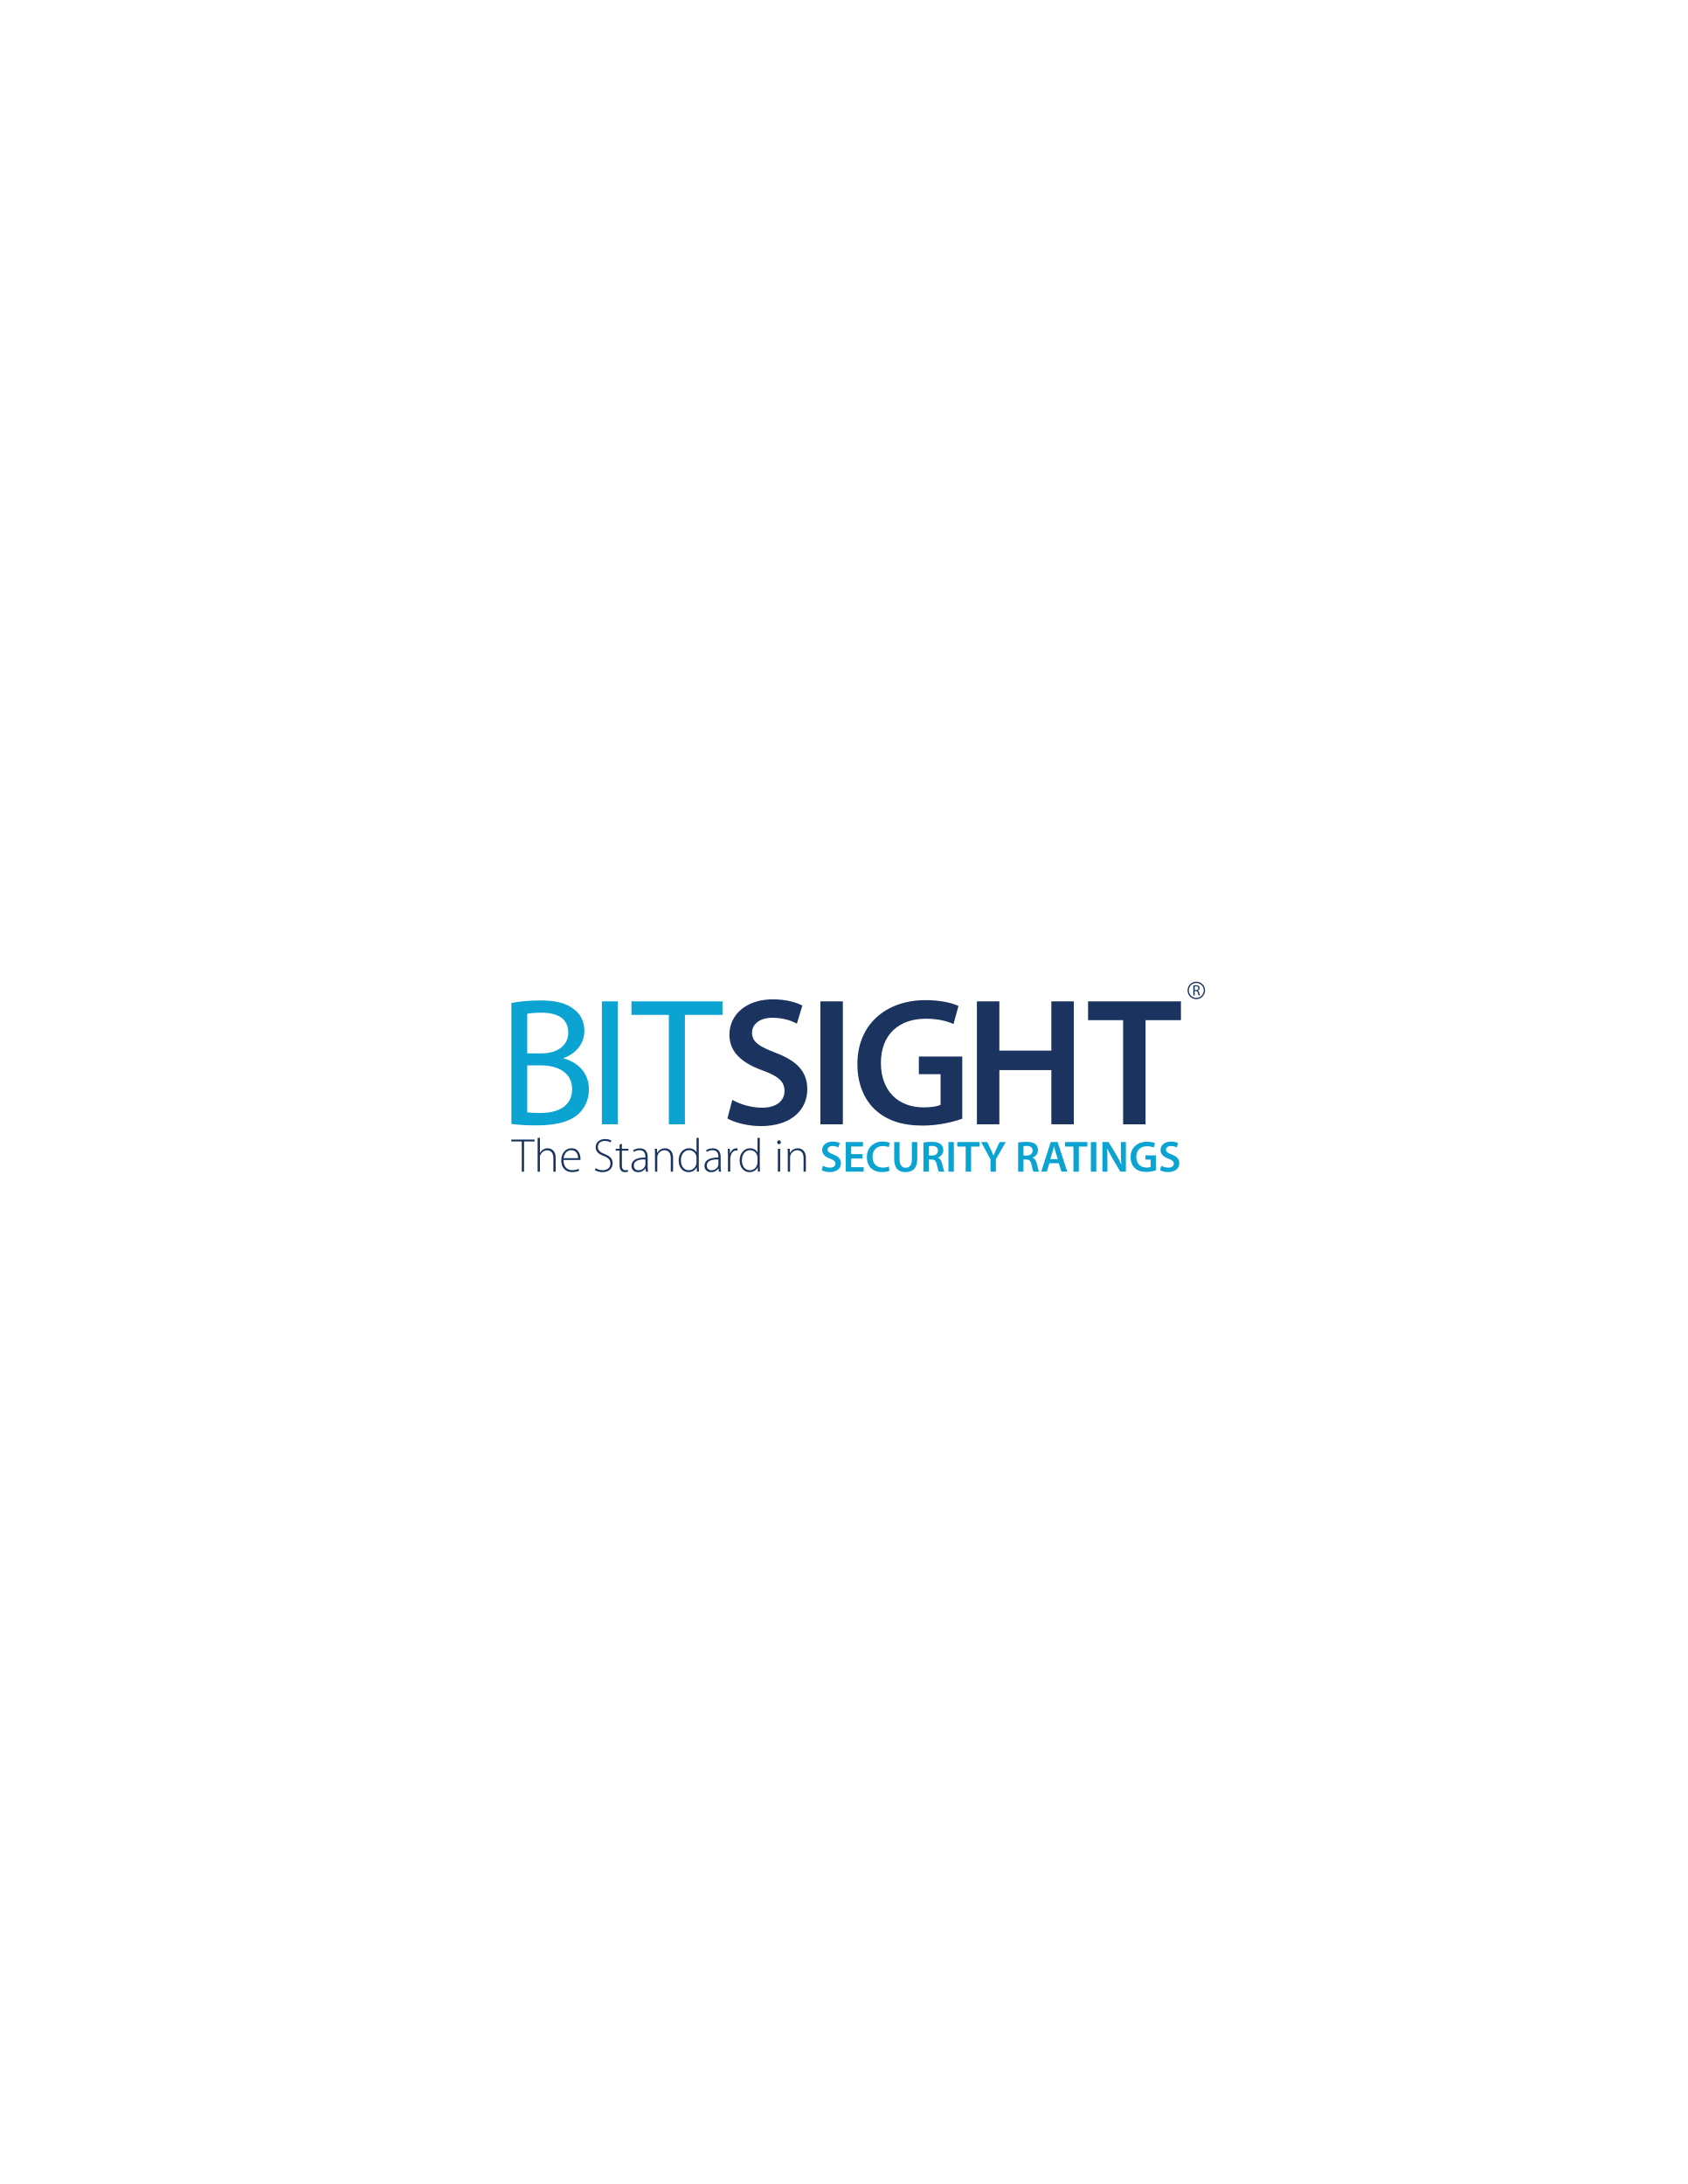
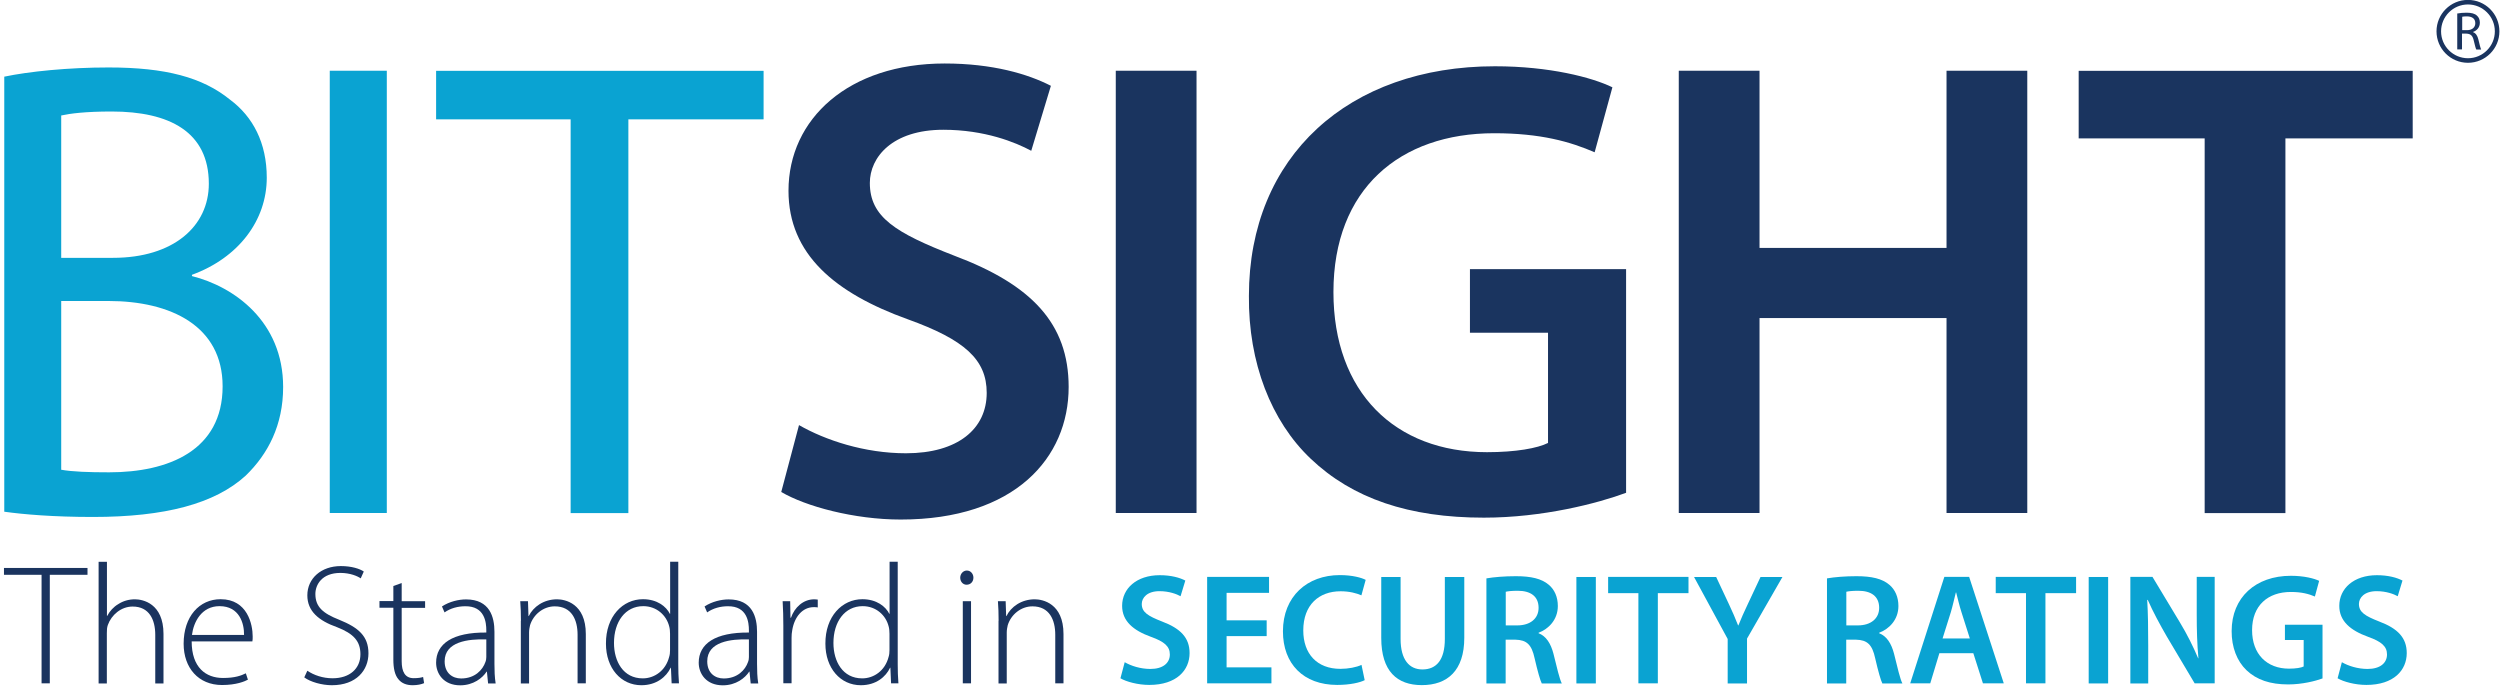
- <svg xmlns="http://www.w3.org/2000/svg" version="1.1" id="Layer_1" x="0px" y="0px" viewBox="0 0 612 792" style="enable-background:new 0 0 612 792;" xml:space="preserve">
-   <style type="text/css">
- 	.st0{fill:#1A345F;}
- 	.st1{fill:#0AA3D2;}
- </style>
-   <g id="BitSight_3_">
-     <g id="T__x28_2_x29__3_">
-       <path class="st0" d="M407.23,369.95h-12.7v-6.81h33.67v6.81h-12.83v37.77h-8.14V369.95z" />
-     </g>
-     <g id="H_3_">
-       <path class="st0" d="M362.36,363.13v17.86h18.85v-17.86h8.14v44.58h-8.14v-19.65h-18.85v19.65h-8.14v-44.58H362.36z" />
-     </g>
-     <g id="G_3_">
-       <path class="st0" d="M348.92,405.67c-2.85,1.06-8.4,2.51-14.35,2.51c-7.54,0-13.23-1.92-17.46-5.95    c-3.97-3.77-6.28-9.66-6.22-16.4c0-14.09,10.06-23.15,24.8-23.15c5.49,0,9.79,1.12,11.84,2.12l-1.79,6.55    c-2.45-1.06-5.42-1.92-10.12-1.92c-9.52,0-16.21,5.62-16.21,16.01c0,10.12,6.22,16.14,15.48,16.14c2.91,0,5.1-0.4,6.15-0.93    v-11.11h-7.87v-6.41h15.74V405.67z" />
-     </g>
-     <g id="I__x28_2_x29__3_">
-       <path class="st0" d="M305.61,363.13v44.58h-8.14v-44.58H305.61z" />
-     </g>
-     <g id="S_3_">
-       <path class="st0" d="M265.54,398.85c2.65,1.52,6.61,2.84,10.78,2.84c5.22,0,8.14-2.45,8.14-6.09c0-3.37-2.25-5.36-7.94-7.41    c-7.34-2.64-12.04-6.55-12.04-12.96c0-7.28,6.09-12.83,15.74-12.83c4.83,0,8.4,1.06,10.71,2.25l-1.98,6.55    c-1.59-0.86-4.7-2.12-8.86-2.12c-5.16,0-7.41,2.78-7.41,5.36c0,3.44,2.58,5.03,8.53,7.34c7.74,2.91,11.51,6.81,11.51,13.23    c0,7.14-5.42,13.36-16.93,13.36c-4.69,0-9.59-1.33-12.04-2.78L265.54,398.85z" />
-     </g>
-     <g id="T_3_">
-       <path class="st1" d="M242.52,368.03h-13.56v-4.89h33.01v4.89h-13.63v39.69h-5.82V368.03z" />
-     </g>
-     <g id="I_3_">
-       <path class="st1" d="M223.99,363.13v44.58h-5.75v-44.58H223.99z" />
-     </g>
-     <g id="B_3_">
-       <path class="st1" d="M185.42,363.73c2.51-0.53,6.48-0.93,10.52-0.93c5.75,0,9.46,0.99,12.24,3.24c2.32,1.72,3.71,4.37,3.71,7.87    c0,4.3-2.84,8.07-7.54,9.79v0.13c4.23,1.06,9.19,4.56,9.19,11.18c0,3.84-1.52,6.75-3.77,8.93c-3.11,2.84-8.14,4.17-15.41,4.17    c-3.97,0-7.01-0.26-8.93-0.53V363.73z M191.17,381.99h5.22c6.09,0,9.66-3.18,9.66-7.47c0-5.23-3.97-7.28-9.79-7.28    c-2.65,0-4.17,0.2-5.09,0.4V381.99z M191.17,403.35c1.12,0.2,2.78,0.26,4.83,0.26c5.95,0,11.44-2.18,11.44-8.67    c0-6.08-5.22-8.6-11.51-8.6h-4.76V403.35z" />
-     </g>
-   </g>
-   <g>
-     <path class="st0" d="M189.2,413.94h-3.8v-0.69h8.42v0.69h-3.8v10.94h-0.83V413.94z" />
-     <path class="st0" d="M194.95,412.63h0.83v5.45h0.03c0.24-0.47,0.64-0.91,1.12-1.19c0.48-0.31,1.05-0.48,1.67-0.48   c0.78,0,2.88,0.4,2.88,3.49v4.99h-0.83v-4.9c0-1.5-0.59-2.85-2.28-2.85c-1.17,0-2.14,0.85-2.5,1.86c-0.09,0.26-0.1,0.48-0.1,0.83   v5.06h-0.83V412.63z" />
-     <path class="st0" d="M204.32,420.65c0,2.64,1.43,3.69,3.16,3.69c1.21,0,1.83-0.24,2.3-0.47l0.21,0.64   c-0.31,0.17-1.16,0.54-2.61,0.54c-2.38,0-3.87-1.73-3.87-4.16c0-2.76,1.59-4.49,3.73-4.49c2.71,0,3.23,2.55,3.23,3.75   c0,0.22,0,0.34-0.03,0.5H204.32z M209.6,420c0.02-1.16-0.47-2.9-2.47-2.9c-1.83,0-2.62,1.62-2.78,2.9H209.6z" />
-     <path class="st0" d="M215.98,423.61c0.66,0.45,1.57,0.76,2.54,0.76c1.74,0,2.81-0.98,2.81-2.42c0-1.31-0.67-2.07-2.36-2.73   c-1.86-0.66-2.99-1.62-2.99-3.21c0-1.71,1.4-2.95,3.38-2.95c1.09,0,1.92,0.28,2.31,0.55l-0.31,0.69c-0.31-0.22-1.05-0.55-2.05-0.55   c-1.88,0-2.52,1.21-2.52,2.12c0,1.29,0.74,1.95,2.42,2.61c1.92,0.78,2.93,1.64,2.93,3.38c0,1.69-1.21,3.21-3.69,3.21   c-1,0-2.17-0.33-2.78-0.79L215.98,423.61z" />
-     <path class="st0" d="M225.49,414.77v1.83h2.36v0.67h-2.36v5.38c0,1.05,0.33,1.71,1.21,1.71c0.43,0,0.74-0.05,0.95-0.12l0.1,0.62   c-0.28,0.12-0.66,0.21-1.16,0.21c-0.6,0-1.1-0.19-1.42-0.59c-0.38-0.43-0.52-1.14-0.52-1.99v-5.23h-1.4v-0.67h1.4v-1.52   L225.49,414.77z" />
-     <path class="st0" d="M234.84,422.92c0,0.66,0.02,1.33,0.12,1.97h-0.76l-0.12-1.19h-0.03c-0.41,0.64-1.33,1.38-2.66,1.38   c-1.67,0-2.43-1.17-2.43-2.28c0-1.92,1.67-3.07,5.06-3.04v-0.22c0-0.81-0.16-2.45-2.12-2.43c-0.73,0-1.48,0.19-2.09,0.62l-0.26-0.6   c0.76-0.5,1.69-0.71,2.43-0.71c2.4,0,2.86,1.79,2.86,3.26V422.92z M234.01,420.45c-1.81-0.05-4.19,0.22-4.19,2.21   c0,1.19,0.79,1.73,1.66,1.73c1.38,0,2.17-0.85,2.45-1.66c0.07-0.17,0.09-0.36,0.09-0.5V420.45z" />
-     <path class="st0" d="M237.51,418.58c0-0.76-0.02-1.33-0.07-1.98h0.78l0.05,1.5h0.03c0.45-0.93,1.5-1.69,2.85-1.69   c0.79,0,2.9,0.4,2.9,3.5v4.97h-0.83v-4.9c0-1.5-0.59-2.86-2.3-2.86c-1.16,0-2.16,0.83-2.49,1.9c-0.05,0.21-0.1,0.48-0.1,0.74v5.13   h-0.83V418.58z" />
-     <path class="st0" d="M253.37,412.63v10.32c0,0.62,0.02,1.35,0.07,1.93h-0.74l-0.07-1.57h-0.03c-0.43,0.91-1.42,1.76-2.95,1.76   c-2.05,0-3.57-1.71-3.57-4.18c-0.02-2.76,1.69-4.49,3.73-4.49c1.43,0,2.35,0.74,2.71,1.47h0.03v-5.25H253.37z M252.54,419.88   c0-0.22-0.02-0.54-0.09-0.76c-0.28-1.1-1.26-2.02-2.61-2.02c-1.81,0-2.95,1.57-2.95,3.71c0,1.86,0.93,3.57,2.9,3.57   c1.19,0,2.31-0.79,2.66-2.16c0.07-0.22,0.09-0.43,0.09-0.69V419.88z" />
-     <path class="st0" d="M261.31,422.92c0,0.66,0.02,1.33,0.12,1.97h-0.76l-0.12-1.19h-0.03c-0.41,0.64-1.33,1.38-2.66,1.38   c-1.67,0-2.43-1.17-2.43-2.28c0-1.92,1.67-3.07,5.06-3.04v-0.22c0-0.81-0.16-2.45-2.12-2.43c-0.73,0-1.48,0.19-2.09,0.62l-0.26-0.6   c0.76-0.5,1.69-0.71,2.43-0.71c2.4,0,2.86,1.79,2.86,3.26V422.92z M260.48,420.45c-1.81-0.05-4.19,0.22-4.19,2.21   c0,1.19,0.79,1.73,1.66,1.73c1.38,0,2.17-0.85,2.45-1.66c0.07-0.17,0.09-0.36,0.09-0.5V420.45z" />
-     <path class="st0" d="M263.96,419.08c0-0.83-0.02-1.67-0.07-2.48h0.76l0.03,1.67h0.05c0.36-1.04,1.23-1.86,2.35-1.86   c0.12,0,0.24,0.02,0.35,0.03v0.79c-0.12-0.03-0.24-0.03-0.4-0.03c-1.14,0-1.95,0.98-2.17,2.31c-0.05,0.24-0.07,0.52-0.07,0.79v4.57   h-0.83V419.08z" />
-     <path class="st0" d="M275.49,412.63v10.32c0,0.62,0.02,1.35,0.07,1.93h-0.74l-0.07-1.57h-0.03c-0.43,0.91-1.41,1.76-2.95,1.76   c-2.05,0-3.57-1.71-3.57-4.18c-0.02-2.76,1.69-4.49,3.73-4.49c1.43,0,2.35,0.74,2.71,1.47h0.03v-5.25H275.49z M274.66,419.88   c0-0.22-0.02-0.54-0.09-0.76c-0.28-1.1-1.26-2.02-2.61-2.02c-1.81,0-2.95,1.57-2.95,3.71c0,1.86,0.93,3.57,2.9,3.57   c1.19,0,2.31-0.79,2.66-2.16c0.07-0.22,0.09-0.43,0.09-0.69V419.88z" />
-     <path class="st0" d="M283.12,414.23c0,0.38-0.26,0.71-0.69,0.71c-0.38,0-0.64-0.33-0.64-0.71c0-0.38,0.29-0.72,0.67-0.72   C282.84,413.51,283.12,413.84,283.12,414.23z M282.05,424.88v-8.28h0.83v8.28H282.05z" />
-     <path class="st0" d="M285.66,418.58c0-0.76-0.02-1.33-0.07-1.98h0.78l0.05,1.5h0.03c0.45-0.93,1.5-1.69,2.85-1.69   c0.79,0,2.9,0.4,2.9,3.5v4.97h-0.83v-4.9c0-1.5-0.59-2.86-2.3-2.86c-1.16,0-2.16,0.83-2.49,1.9c-0.05,0.21-0.1,0.48-0.1,0.74v5.13   h-0.83V418.58z" />
-     <path class="st1" d="M298.37,422.75c0.64,0.37,1.59,0.68,2.59,0.68c1.26,0,1.96-0.59,1.96-1.46c0-0.81-0.54-1.29-1.91-1.78   c-1.77-0.64-2.9-1.58-2.9-3.12c0-1.75,1.46-3.09,3.79-3.09c1.16,0,2.02,0.25,2.58,0.54L304,416.1c-0.38-0.21-1.13-0.51-2.13-0.51   c-1.24,0-1.78,0.67-1.78,1.29c0,0.83,0.62,1.21,2.05,1.77c1.86,0.7,2.77,1.64,2.77,3.18c0,1.72-1.3,3.21-4.07,3.21   c-1.13,0-2.31-0.32-2.9-0.67L298.37,422.75z" />
-     <path class="st1" d="M312.68,420.12h-4.04v3.15h4.52v1.61h-6.48v-10.73h6.24v1.61h-4.28v2.77h4.04V420.12z" />
-     <path class="st1" d="M322.56,424.56c-0.46,0.24-1.48,0.48-2.77,0.48c-3.41,0-5.47-2.13-5.47-5.4c0-3.53,2.45-5.67,5.73-5.67   c1.29,0,2.21,0.27,2.61,0.48l-0.43,1.56c-0.51-0.22-1.21-0.41-2.1-0.41c-2.18,0-3.76,1.37-3.76,3.95c0,2.35,1.38,3.87,3.74,3.87   c0.8,0,1.62-0.16,2.13-0.4L322.56,424.56z" />
-     <path class="st1" d="M326.18,414.16v6.25c0,2.1,0.88,3.07,2.2,3.07c1.42,0,2.26-0.97,2.26-3.07v-6.25h1.96v6.13   c0,3.31-1.7,4.77-4.28,4.77c-2.48,0-4.09-1.38-4.09-4.76v-6.14H326.18z" />
-     <path class="st1" d="M334.84,414.3c0.73-0.13,1.83-0.22,2.96-0.22c1.54,0,2.59,0.25,3.31,0.86c0.59,0.49,0.92,1.24,0.92,2.15   c0,1.38-0.94,2.32-1.94,2.69v0.05c0.76,0.29,1.23,1.03,1.5,2.07c0.33,1.34,0.62,2.58,0.84,2.99h-2.02   c-0.16-0.32-0.41-1.19-0.72-2.53c-0.3-1.4-0.81-1.85-1.93-1.88h-0.99v4.41h-1.94V414.3z M336.78,419.04h1.16   c1.32,0,2.15-0.7,2.15-1.77c0-1.18-0.83-1.72-2.1-1.72c-0.62,0-1.02,0.05-1.21,0.1V419.04z" />
-     <path class="st1" d="M345.86,414.16v10.73h-1.96v-10.73H345.86z" />
-     <path class="st1" d="M350.16,415.79h-3.06v-1.64h8.1v1.64h-3.09v9.09h-1.96V415.79z" />
-     <path class="st1" d="M359.15,424.88v-4.47l-3.39-6.25h2.23l1.29,2.75c0.37,0.8,0.64,1.4,0.92,2.13h0.03   c0.27-0.68,0.57-1.35,0.94-2.13l1.29-2.75h2.21l-3.57,6.21v4.52H359.15z" />
-     <path class="st1" d="M369.17,414.3c0.73-0.13,1.83-0.22,2.96-0.22c1.54,0,2.59,0.25,3.31,0.86c0.59,0.49,0.92,1.24,0.92,2.15   c0,1.38-0.94,2.32-1.94,2.69v0.05c0.76,0.29,1.23,1.03,1.5,2.07c0.33,1.34,0.62,2.58,0.84,2.99h-2.02   c-0.16-0.32-0.41-1.19-0.72-2.53c-0.3-1.4-0.81-1.85-1.93-1.88h-0.99v4.41h-1.94V414.3z M371.11,419.04h1.16   c1.32,0,2.15-0.7,2.15-1.77c0-1.18-0.83-1.72-2.1-1.72c-0.62,0-1.02,0.05-1.21,0.1V419.04z" />
-     <path class="st1" d="M380.49,421.84l-0.92,3.04h-2.02l3.44-10.73h2.5l3.49,10.73h-2.1l-0.97-3.04H380.49z M383.56,420.36   l-0.84-2.64c-0.21-0.65-0.38-1.38-0.54-2h-0.03c-0.16,0.62-0.32,1.37-0.51,2l-0.83,2.64H383.56z" />
-     <path class="st1" d="M389.23,415.79h-3.06v-1.64h8.1v1.64h-3.09v9.09h-1.96V415.79z" />
-     <path class="st1" d="M397.5,414.16v10.73h-1.96v-10.73H397.5z" />
-     <path class="st1" d="M399.74,424.88v-10.73h2.23l2.77,4.6c0.72,1.19,1.34,2.43,1.83,3.6h0.03c-0.13-1.43-0.17-2.82-0.17-4.46v-3.74   h1.81v10.73h-2.02l-2.8-4.71c-0.68-1.18-1.4-2.5-1.93-3.71l-0.05,0.02c0.08,1.38,0.1,2.8,0.1,4.57v3.84H399.74z" />
-     <path class="st1" d="M419.1,424.39c-0.68,0.25-2.02,0.6-3.45,0.6c-1.81,0-3.18-0.46-4.2-1.43c-0.96-0.91-1.51-2.32-1.5-3.95   c0-3.39,2.42-5.57,5.97-5.57c1.32,0,2.36,0.27,2.85,0.51l-0.43,1.58c-0.59-0.25-1.3-0.46-2.43-0.46c-2.29,0-3.9,1.35-3.9,3.85   c0,2.43,1.5,3.88,3.72,3.88c0.7,0,1.23-0.09,1.48-0.22v-2.67h-1.89v-1.54h3.79V424.39z" />
-     <path class="st1" d="M421.06,422.75c0.64,0.37,1.59,0.68,2.59,0.68c1.26,0,1.96-0.59,1.96-1.46c0-0.81-0.54-1.29-1.91-1.78   c-1.77-0.64-2.9-1.58-2.9-3.12c0-1.75,1.46-3.09,3.79-3.09c1.16,0,2.02,0.25,2.58,0.54l-0.48,1.58c-0.38-0.21-1.13-0.51-2.13-0.51   c-1.24,0-1.78,0.67-1.78,1.29c0,0.83,0.62,1.21,2.05,1.77c1.86,0.7,2.77,1.64,2.77,3.18c0,1.72-1.3,3.21-4.07,3.21   c-1.13,0-2.31-0.32-2.9-0.67L421.06,422.75z" />
-   </g>
-   <g>
-     <g>
-       <g>
-         <path class="st0" d="M432.71,357.36c0.24-0.05,0.58-0.08,0.91-0.08c0.51,0,0.84,0.09,1.06,0.3c0.19,0.16,0.29,0.42,0.29,0.7     c0,0.49-0.31,0.81-0.69,0.94v0.02c0.28,0.1,0.45,0.36,0.54,0.74c0.12,0.51,0.21,0.87,0.28,1.01h-0.49     c-0.06-0.1-0.14-0.42-0.25-0.88c-0.11-0.51-0.31-0.7-0.74-0.72h-0.45v1.59h-0.48V357.36z M433.19,359.04h0.49     c0.51,0,0.83-0.28,0.83-0.7c0-0.48-0.34-0.68-0.85-0.69c-0.23,0-0.39,0.02-0.47,0.04V359.04z" />
+ <svg xmlns="http://www.w3.org/2000/svg" width="252px" height="70px" viewBox="0 0 252 70" version="1.1">
+   <g id="Page-1" stroke="none" stroke-width="1" fill="none" fill-rule="evenodd">
+     <g id="download" transform="translate(0, -1)" fill-rule="nonzero">
+       <g id="BitSight_3_" transform="translate(0, 7)">
+         <g id="T__x28_2_x29__3_" transform="translate(209, 1)" fill="#1A345F">
+           <polygon id="Path" points="13.23 6.95 0.53 6.95 0.53 0.14 34.2 0.14 34.2 6.95 21.37 6.95 21.37 44.72 13.23 44.72 13.23 6.95" />
+         </g>
+         <g id="H_3_" transform="translate(169, 1)" fill="#1A345F">
+           <polygon id="Path" points="8.36 0.13 8.36 17.99 27.21 17.99 27.21 0.13 35.35 0.13 35.35 44.71 27.21 44.71 27.21 25.06 8.36 25.06 8.36 44.71 0.22 44.71 0.22 0.13" />
+         </g>
+         <g id="G_3_" transform="translate(125, 0)" fill="#1A345F">
+           <path d="M38.92,43.67 C36.07,44.73 30.52,46.18 24.57,46.18 C17.03,46.18 11.34,44.26 7.11,40.23 C3.14,36.46 0.83,30.57 0.89,23.83 C0.89,9.74 10.95,0.68 25.69,0.68 C31.18,0.68 35.48,1.8 37.53,2.8 L35.74,9.35 C33.29,8.29 30.32,7.43 25.62,7.43 C16.1,7.43 9.41,13.05 9.41,23.44 C9.41,33.56 15.63,39.58 24.89,39.58 C27.8,39.58 29.99,39.18 31.04,38.65 L31.04,27.54 L23.17,27.54 L23.17,21.13 L38.91,21.13 L38.91,43.67 L38.92,43.67 Z" id="Path" />
+         </g>
+         <g id="I__x28_2_x29__3_" transform="translate(112, 1)" fill="#1A345F">
+           <polygon id="Path" points="8.61 0.13 8.61 44.71 0.47 44.71 0.47 0.13" />
+         </g>
+         <g id="S_3_" transform="translate(78, 0)" fill="#1A345F">
+           <path d="M2.54,36.85 C5.19,38.37 9.15,39.69 13.32,39.69 C18.54,39.69 21.46,37.24 21.46,33.6 C21.46,30.23 19.21,28.24 13.52,26.19 C6.18,23.55 1.48,19.64 1.48,13.23 C1.48,5.95 7.57,0.4 17.22,0.4 C22.05,0.4 25.62,1.46 27.93,2.65 L25.95,9.2 C24.36,8.34 21.25,7.08 17.09,7.08 C11.93,7.08 9.68,9.86 9.68,12.44 C9.68,15.88 12.26,17.47 18.21,19.78 C25.95,22.69 29.72,26.59 29.72,33.01 C29.72,40.15 24.3,46.37 12.79,46.37 C8.1,46.37 3.2,45.04 0.75,43.59 L2.54,36.85 Z" id="Path" />
+         </g>
+         <g id="T_3_" transform="translate(43, 1)" fill="#0AA3D2">
+           <polygon id="Path" points="14.52 5.03 0.96 5.03 0.96 0.14 33.97 0.14 33.97 5.03 20.34 5.03 20.34 44.72 14.52 44.72 14.52 5.03" />
+         </g>
+         <g id="I_3_" transform="translate(33, 1)" fill="#0AA3D2">
+           <polygon id="Path" points="5.99 0.13 5.99 44.71 0.24 44.71 0.24 0.13" />
+         </g>
+         <g id="B_3_" fill="#0AA3D2">
+           <path d="M0.42,1.73 C2.93,1.2 6.9,0.8 10.94,0.8 C16.69,0.8 20.4,1.79 23.18,4.04 C25.5,5.76 26.89,8.41 26.89,11.91 C26.89,16.21 24.05,19.98 19.35,21.7 L19.35,21.83 C23.58,22.89 28.54,26.39 28.54,33.01 C28.54,36.85 27.02,39.76 24.77,41.94 C21.66,44.78 16.63,46.11 9.36,46.11 C5.39,46.11 2.35,45.85 0.43,45.58 L0.43,1.73 L0.42,1.73 Z M6.17,19.99 L11.39,19.99 C17.48,19.99 21.05,16.81 21.05,12.52 C21.05,7.29 17.08,5.24 11.26,5.24 C8.61,5.24 7.09,5.44 6.17,5.64 L6.17,19.99 Z M6.17,41.35 C7.29,41.55 8.95,41.61 11,41.61 C16.95,41.61 22.44,39.43 22.44,32.94 C22.44,26.86 17.22,24.34 10.93,24.34 L6.17,24.34 L6.17,41.35 L6.17,41.35 Z" id="Shape" />
+         </g>
      </g>
-     </g>
-     <g>
-       <g>
-         <path class="st0" d="M433.77,362.33c-1.75,0-3.17-1.42-3.17-3.17c0-1.75,1.42-3.17,3.17-3.17c1.75,0,3.17,1.42,3.17,3.17     C436.94,360.91,435.52,362.33,433.77,362.33z M433.77,356.45c-1.5,0-2.71,1.22-2.71,2.71c0,1.5,1.22,2.71,2.71,2.71     c1.5,0,2.71-1.22,2.71-2.71C436.48,357.66,435.26,356.45,433.77,356.45z" />
+       <g id="Group" transform="translate(0, 57)">
+         <polygon id="Path" fill="#1A345F" points="4.2 1.94 0.4 1.94 0.4 1.25 8.82 1.25 8.82 1.94 5.02 1.94 5.02 12.88 4.19 12.88 4.19 1.94" />
+         <path d="M9.95,0.63 L10.78,0.63 L10.78,6.08 L10.81,6.08 C11.05,5.61 11.45,5.17 11.93,4.89 C12.41,4.58 12.98,4.41 13.6,4.41 C14.38,4.41 16.48,4.81 16.48,7.9 L16.48,12.89 L15.65,12.89 L15.65,7.99 C15.65,6.49 15.06,5.14 13.37,5.14 C12.2,5.14 11.23,5.99 10.87,7 C10.78,7.26 10.77,7.48 10.77,7.83 L10.77,12.89 L9.94,12.89 L9.94,0.63 L9.95,0.63 Z" id="Path" fill="#1A345F" />
+         <path d="M19.32,8.65 C19.32,11.29 20.75,12.34 22.48,12.34 C23.69,12.34 24.31,12.1 24.78,11.87 L24.99,12.51 C24.68,12.68 23.83,13.05 22.38,13.05 C20,13.05 18.51,11.32 18.51,8.89 C18.51,6.13 20.1,4.4 22.24,4.4 C24.95,4.4 25.47,6.95 25.47,8.15 C25.47,8.37 25.47,8.49 25.44,8.65 L19.32,8.65 L19.32,8.65 Z M24.6,8 C24.62,6.84 24.13,5.1 22.13,5.1 C20.3,5.1 19.51,6.72 19.35,8 L24.6,8 Z" id="Shape" fill="#1A345F" />
+         <path d="M30.98,11.61 C31.64,12.06 32.55,12.37 33.52,12.37 C35.26,12.37 36.33,11.39 36.33,9.95 C36.33,8.64 35.66,7.88 33.97,7.22 C32.11,6.56 30.98,5.6 30.98,4.01 C30.98,2.3 32.38,1.06 34.36,1.06 C35.45,1.06 36.28,1.34 36.67,1.61 L36.36,2.3 C36.05,2.08 35.31,1.75 34.31,1.75 C32.43,1.75 31.79,2.96 31.79,3.87 C31.79,5.16 32.53,5.82 34.21,6.48 C36.13,7.26 37.14,8.12 37.14,9.86 C37.14,11.55 35.93,13.07 33.45,13.07 C32.45,13.07 31.28,12.74 30.67,12.28 L30.98,11.61 Z" id="Path" fill="#1A345F" />
+         <path d="M40.49,2.77 L40.49,4.6 L42.85,4.6 L42.85,5.27 L40.49,5.27 L40.49,10.65 C40.49,11.7 40.82,12.36 41.7,12.36 C42.13,12.36 42.44,12.31 42.65,12.24 L42.75,12.86 C42.47,12.98 42.09,13.07 41.59,13.07 C40.99,13.07 40.49,12.88 40.17,12.48 C39.79,12.05 39.65,11.34 39.65,10.49 L39.65,5.26 L38.25,5.26 L38.25,4.59 L39.65,4.59 L39.65,3.07 L40.49,2.77 Z" id="Path" fill="#1A345F" />
+         <path d="M49.84,10.92 C49.84,11.58 49.86,12.25 49.96,12.89 L49.2,12.89 L49.08,11.7 L49.05,11.7 C48.64,12.34 47.72,13.08 46.39,13.08 C44.72,13.08 43.96,11.91 43.96,10.8 C43.96,8.88 45.63,7.73 49.02,7.76 L49.02,7.54 C49.02,6.73 48.86,5.09 46.9,5.11 C46.17,5.11 45.42,5.3 44.81,5.73 L44.55,5.13 C45.31,4.63 46.24,4.42 46.98,4.42 C49.38,4.42 49.84,6.21 49.84,7.68 L49.84,10.92 L49.84,10.92 Z M49.01,8.45 C47.2,8.4 44.82,8.67 44.82,10.66 C44.82,11.85 45.61,12.39 46.48,12.39 C47.86,12.39 48.65,11.54 48.93,10.73 C49,10.56 49.02,10.37 49.02,10.23 L49.02,8.45 L49.01,8.45 Z" id="Shape" fill="#1A345F" />
+         <path d="M52.51,6.58 C52.51,5.82 52.49,5.25 52.44,4.6 L53.22,4.6 L53.27,6.1 L53.3,6.1 C53.75,5.17 54.8,4.41 56.15,4.41 C56.94,4.41 59.05,4.81 59.05,7.91 L59.05,12.88 L58.22,12.88 L58.22,7.98 C58.22,6.48 57.63,5.12 55.92,5.12 C54.76,5.12 53.76,5.95 53.43,7.02 C53.38,7.23 53.33,7.5 53.33,7.76 L53.33,12.89 L52.5,12.89 L52.5,6.58 L52.51,6.58 Z" id="Path" fill="#1A345F" />
+         <path d="M68.37,0.63 L68.37,10.95 C68.37,11.57 68.39,12.3 68.44,12.88 L67.7,12.88 L67.63,11.31 L67.6,11.31 C67.17,12.22 66.18,13.07 64.65,13.07 C62.6,13.07 61.08,11.36 61.08,8.89 C61.06,6.13 62.77,4.4 64.81,4.4 C66.24,4.4 67.16,5.14 67.52,5.87 L67.55,5.87 L67.55,0.62 L68.37,0.62 L68.37,0.63 Z M67.54,7.88 C67.54,7.66 67.52,7.34 67.45,7.12 C67.17,6.02 66.19,5.1 64.84,5.1 C63.03,5.1 61.89,6.67 61.89,8.81 C61.89,10.67 62.82,12.38 64.79,12.38 C65.98,12.38 67.1,11.59 67.45,10.22 C67.52,10 67.54,9.79 67.54,9.53 L67.54,7.88 Z" id="Shape" fill="#1A345F" />
+         <path d="M76.31,10.92 C76.31,11.58 76.33,12.25 76.43,12.89 L75.67,12.89 L75.55,11.7 L75.52,11.7 C75.11,12.34 74.19,13.08 72.86,13.08 C71.19,13.08 70.43,11.91 70.43,10.8 C70.43,8.88 72.1,7.73 75.49,7.76 L75.49,7.54 C75.49,6.73 75.33,5.09 73.37,5.11 C72.64,5.11 71.89,5.3 71.28,5.73 L71.02,5.13 C71.78,4.63 72.71,4.42 73.45,4.42 C75.85,4.42 76.31,6.21 76.31,7.68 L76.31,10.92 L76.31,10.92 Z M75.48,8.45 C73.67,8.4 71.29,8.67 71.29,10.66 C71.29,11.85 72.08,12.39 72.95,12.39 C74.33,12.39 75.12,11.54 75.4,10.73 C75.47,10.56 75.49,10.37 75.49,10.23 L75.49,8.45 L75.48,8.45 Z" id="Shape" fill="#1A345F" />
+         <path d="M78.96,7.08 C78.96,6.25 78.94,5.41 78.89,4.6 L79.65,4.6 L79.68,6.27 L79.73,6.27 C80.09,5.23 80.96,4.41 82.08,4.41 C82.2,4.41 82.32,4.43 82.43,4.44 L82.43,5.23 C82.31,5.2 82.19,5.2 82.03,5.2 C80.89,5.2 80.08,6.18 79.86,7.51 C79.81,7.75 79.79,8.03 79.79,8.3 L79.79,12.87 L78.96,12.87 L78.96,7.08 L78.96,7.08 Z" id="Path" fill="#1A345F" />
+         <path d="M90.49,0.63 L90.49,10.95 C90.49,11.57 90.51,12.3 90.56,12.88 L89.82,12.88 L89.75,11.31 L89.72,11.31 C89.29,12.22 88.31,13.07 86.77,13.07 C84.72,13.07 83.2,11.36 83.2,8.89 C83.18,6.13 84.89,4.4 86.93,4.4 C88.36,4.4 89.28,5.14 89.64,5.87 L89.67,5.87 L89.67,0.62 L90.49,0.62 L90.49,0.63 Z M89.66,7.88 C89.66,7.66 89.64,7.34 89.57,7.12 C89.29,6.02 88.31,5.1 86.96,5.1 C85.15,5.1 84.01,6.67 84.01,8.81 C84.01,10.67 84.94,12.38 86.91,12.38 C88.1,12.38 89.22,11.59 89.57,10.22 C89.64,10 89.66,9.79 89.66,9.53 L89.66,7.88 Z" id="Shape" fill="#1A345F" />
+         <path d="M98.12,2.23 C98.12,2.61 97.86,2.94 97.43,2.94 C97.05,2.94 96.79,2.61 96.79,2.23 C96.79,1.85 97.08,1.51 97.46,1.51 C97.84,1.51 98.12,1.84 98.12,2.23 Z M97.05,12.88 L97.05,4.6 L97.88,4.6 L97.88,12.88 L97.05,12.88 Z" id="Shape" fill="#1A345F" />
+         <path d="M100.66,6.58 C100.66,5.82 100.64,5.25 100.59,4.6 L101.37,4.6 L101.42,6.1 L101.45,6.1 C101.9,5.17 102.95,4.41 104.3,4.41 C105.09,4.41 107.2,4.81 107.2,7.91 L107.2,12.88 L106.37,12.88 L106.37,7.98 C106.37,6.48 105.78,5.12 104.07,5.12 C102.91,5.12 101.91,5.95 101.58,7.02 C101.53,7.23 101.48,7.5 101.48,7.76 L101.48,12.89 L100.65,12.89 L100.65,6.58 L100.66,6.58 Z" id="Path" fill="#1A345F" />
+         <path d="M113.37,10.75 C114.01,11.12 114.96,11.43 115.96,11.43 C117.22,11.43 117.92,10.84 117.92,9.97 C117.92,9.16 117.38,8.68 116.01,8.19 C114.24,7.55 113.11,6.61 113.11,5.07 C113.11,3.32 114.57,1.98 116.9,1.98 C118.06,1.98 118.92,2.23 119.48,2.52 L119,4.1 C118.62,3.89 117.87,3.59 116.87,3.59 C115.63,3.59 115.09,4.26 115.09,4.88 C115.09,5.71 115.71,6.09 117.14,6.65 C119,7.35 119.91,8.29 119.91,9.83 C119.91,11.55 118.61,13.04 115.84,13.04 C114.71,13.04 113.53,12.72 112.94,12.37 L113.37,10.75 Z" id="Path" fill="#0AA3D2" />
+         <polygon id="Path" fill="#0AA3D2" points="127.68 8.12 123.64 8.12 123.64 11.27 128.16 11.27 128.16 12.88 121.68 12.88 121.68 2.15 127.92 2.15 127.92 3.76 123.64 3.76 123.64 6.53 127.68 6.53" />
+         <path d="M137.56,12.56 C137.1,12.8 136.08,13.04 134.79,13.04 C131.38,13.04 129.32,10.91 129.32,7.64 C129.32,4.11 131.77,1.97 135.05,1.97 C136.34,1.97 137.26,2.24 137.66,2.45 L137.23,4.01 C136.72,3.79 136.02,3.6 135.13,3.6 C132.95,3.6 131.37,4.97 131.37,7.55 C131.37,9.9 132.75,11.42 135.11,11.42 C135.91,11.42 136.73,11.26 137.24,11.02 L137.56,12.56 Z" id="Path" fill="#0AA3D2" />
+         <path d="M141.18,2.16 L141.18,8.41 C141.18,10.51 142.06,11.48 143.38,11.48 C144.8,11.48 145.64,10.51 145.64,8.41 L145.64,2.16 L147.6,2.16 L147.6,8.29 C147.6,11.6 145.9,13.06 143.32,13.06 C140.84,13.06 139.23,11.68 139.23,8.3 L139.23,2.16 L141.18,2.16 Z" id="Path" fill="#0AA3D2" />
+         <path d="M149.84,2.3 C150.57,2.17 151.67,2.08 152.8,2.08 C154.34,2.08 155.39,2.33 156.11,2.94 C156.7,3.43 157.03,4.18 157.03,5.09 C157.03,6.47 156.09,7.41 155.09,7.78 L155.09,7.83 C155.85,8.12 156.32,8.86 156.59,9.9 C156.92,11.24 157.21,12.48 157.43,12.89 L155.41,12.89 C155.25,12.57 155,11.7 154.69,10.36 C154.39,8.96 153.88,8.51 152.76,8.48 L151.77,8.48 L151.77,12.89 L149.83,12.89 L149.83,2.3 L149.84,2.3 Z M151.78,7.04 L152.94,7.04 C154.26,7.04 155.09,6.34 155.09,5.27 C155.09,4.09 154.26,3.55 152.99,3.55 C152.37,3.55 151.97,3.6 151.78,3.65 L151.78,7.04 Z" id="Shape" fill="#0AA3D2" />
+         <polygon id="Path" fill="#0AA3D2" points="160.86 2.16 160.86 12.89 158.9 12.89 158.9 2.16" />
+         <polygon id="Path" fill="#0AA3D2" points="165.16 3.79 162.1 3.79 162.1 2.15 170.2 2.15 170.2 3.79 167.11 3.79 167.11 12.88 165.15 12.88 165.15 3.79" />
+         <path d="M174.15,12.88 L174.15,8.41 L170.76,2.16 L172.99,2.16 L174.28,4.91 C174.65,5.71 174.92,6.31 175.2,7.04 L175.23,7.04 C175.5,6.36 175.8,5.69 176.17,4.91 L177.46,2.16 L179.67,2.16 L176.1,8.37 L176.1,12.89 L174.15,12.89 L174.15,12.88 Z" id="Path" fill="#0AA3D2" />
+         <path d="M184.17,2.3 C184.9,2.17 186,2.08 187.13,2.08 C188.67,2.08 189.72,2.33 190.44,2.94 C191.03,3.43 191.36,4.18 191.36,5.09 C191.36,6.47 190.42,7.41 189.42,7.78 L189.42,7.83 C190.18,8.12 190.65,8.86 190.92,9.9 C191.25,11.24 191.54,12.48 191.76,12.89 L189.74,12.89 C189.58,12.57 189.33,11.7 189.02,10.36 C188.72,8.96 188.21,8.51 187.09,8.48 L186.1,8.48 L186.1,12.89 L184.16,12.89 L184.16,2.3 L184.17,2.3 Z M186.11,7.04 L187.27,7.04 C188.59,7.04 189.42,6.34 189.42,5.27 C189.42,4.09 188.59,3.55 187.32,3.55 C186.7,3.55 186.3,3.6 186.11,3.65 L186.11,7.04 Z" id="Shape" fill="#0AA3D2" />
+         <path d="M195.49,9.84 L194.57,12.88 L192.55,12.88 L195.99,2.15 L198.49,2.15 L201.98,12.88 L199.88,12.88 L198.91,9.84 L195.49,9.84 Z M198.56,8.36 L197.72,5.72 C197.51,5.07 197.34,4.34 197.18,3.72 L197.15,3.72 C196.99,4.34 196.83,5.09 196.64,5.72 L195.81,8.36 L198.56,8.36 Z" id="Shape" fill="#0AA3D2" />
+         <polygon id="Path" fill="#0AA3D2" points="204.23 3.79 201.17 3.79 201.17 2.15 209.27 2.15 209.27 3.79 206.18 3.79 206.18 12.88 204.22 12.88 204.22 3.79" />
+         <polygon id="Path" fill="#0AA3D2" points="212.5 2.16 212.5 12.89 210.54 12.89 210.54 2.16" />
+         <path d="M214.74,12.88 L214.74,2.15 L216.97,2.15 L219.74,6.75 C220.46,7.94 221.08,9.18 221.57,10.35 L221.6,10.35 C221.47,8.92 221.43,7.53 221.43,5.89 L221.43,2.15 L223.24,2.15 L223.24,12.88 L221.22,12.88 L218.42,8.17 C217.74,6.99 217.02,5.67 216.49,4.46 L216.44,4.48 C216.52,5.86 216.54,7.28 216.54,9.05 L216.54,12.89 L214.74,12.89 L214.74,12.88 Z" id="Path" fill="#0AA3D2" />
+         <path d="M234.1,12.39 C233.42,12.64 232.08,12.99 230.65,12.99 C228.84,12.99 227.47,12.53 226.45,11.56 C225.49,10.65 224.94,9.24 224.95,7.61 C224.95,4.22 227.37,2.04 230.92,2.04 C232.24,2.04 233.28,2.31 233.77,2.55 L233.34,4.13 C232.75,3.88 232.04,3.67 230.91,3.67 C228.62,3.67 227.01,5.02 227.01,7.52 C227.01,9.95 228.51,11.4 230.73,11.4 C231.43,11.4 231.96,11.31 232.21,11.18 L232.21,8.51 L230.32,8.51 L230.32,6.97 L234.11,6.97 L234.11,12.39 L234.1,12.39 Z" id="Path" fill="#0AA3D2" />
+         <path d="M236.06,10.75 C236.7,11.12 237.65,11.43 238.65,11.43 C239.91,11.43 240.61,10.84 240.61,9.97 C240.61,9.16 240.07,8.68 238.7,8.19 C236.93,7.55 235.8,6.61 235.8,5.07 C235.8,3.32 237.26,1.98 239.59,1.98 C240.75,1.98 241.61,2.23 242.17,2.52 L241.69,4.1 C241.31,3.89 240.56,3.59 239.56,3.59 C238.32,3.59 237.78,4.26 237.78,4.88 C237.78,5.71 238.4,6.09 239.83,6.65 C241.69,7.35 242.6,8.29 242.6,9.83 C242.6,11.55 241.3,13.04 238.53,13.04 C237.4,13.04 236.22,12.72 235.63,12.37 L236.06,10.75 Z" id="Path" fill="#0AA3D2" />
+       </g>
+       <g id="Group" transform="translate(245, 0)" fill="#1A345F">
+         <path d="M2.71,2.36 C2.95,2.31 3.29,2.28 3.62,2.28 C4.13,2.28 4.46,2.37 4.68,2.58 C4.87,2.74 4.97,3 4.97,3.28 C4.97,3.77 4.66,4.09 4.28,4.22 L4.28,4.24 C4.56,4.34 4.73,4.6 4.82,4.98 C4.94,5.49 5.03,5.85 5.1,5.99 L4.61,5.99 C4.55,5.89 4.47,5.57 4.36,5.11 C4.25,4.6 4.05,4.41 3.62,4.39 L3.17,4.39 L3.17,5.98 L2.69,5.98 L2.69,2.36 L2.71,2.36 Z M3.19,4.04 L3.68,4.04 C4.19,4.04 4.51,3.76 4.51,3.34 C4.51,2.86 4.17,2.66 3.66,2.65 C3.43,2.65 3.27,2.67 3.19,2.69 L3.19,4.04 L3.19,4.04 Z" id="Shape" />
+         <path d="M3.77,7.33 C2.02,7.33 0.6,5.91 0.6,4.16 C0.6,2.41 2.02,0.99 3.77,0.99 C5.52,0.99 6.94,2.41 6.94,4.16 C6.94,5.91 5.52,7.33 3.77,7.33 Z M3.77,1.45 C2.27,1.45 1.06,2.67 1.06,4.16 C1.06,5.66 2.28,6.87 3.77,6.87 C5.27,6.87 6.48,5.65 6.48,4.16 C6.48,2.66 5.26,1.45 3.77,1.45 Z" id="Shape" />
      </g>
    </g>
  </g>
</svg>
